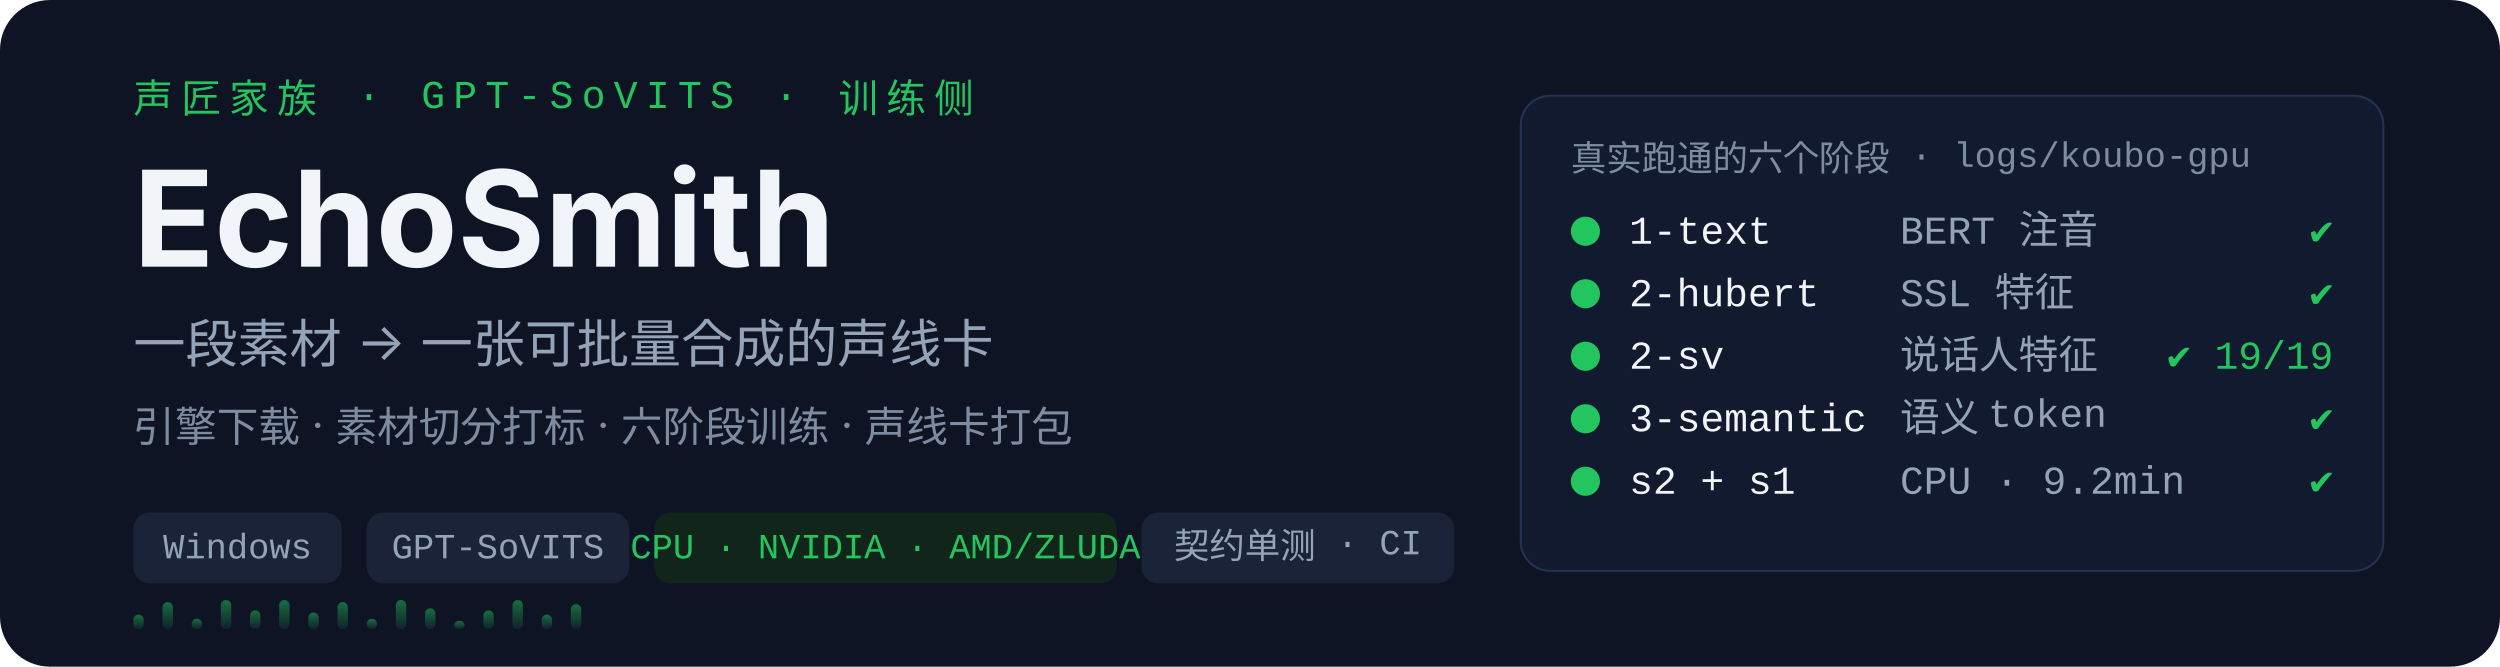
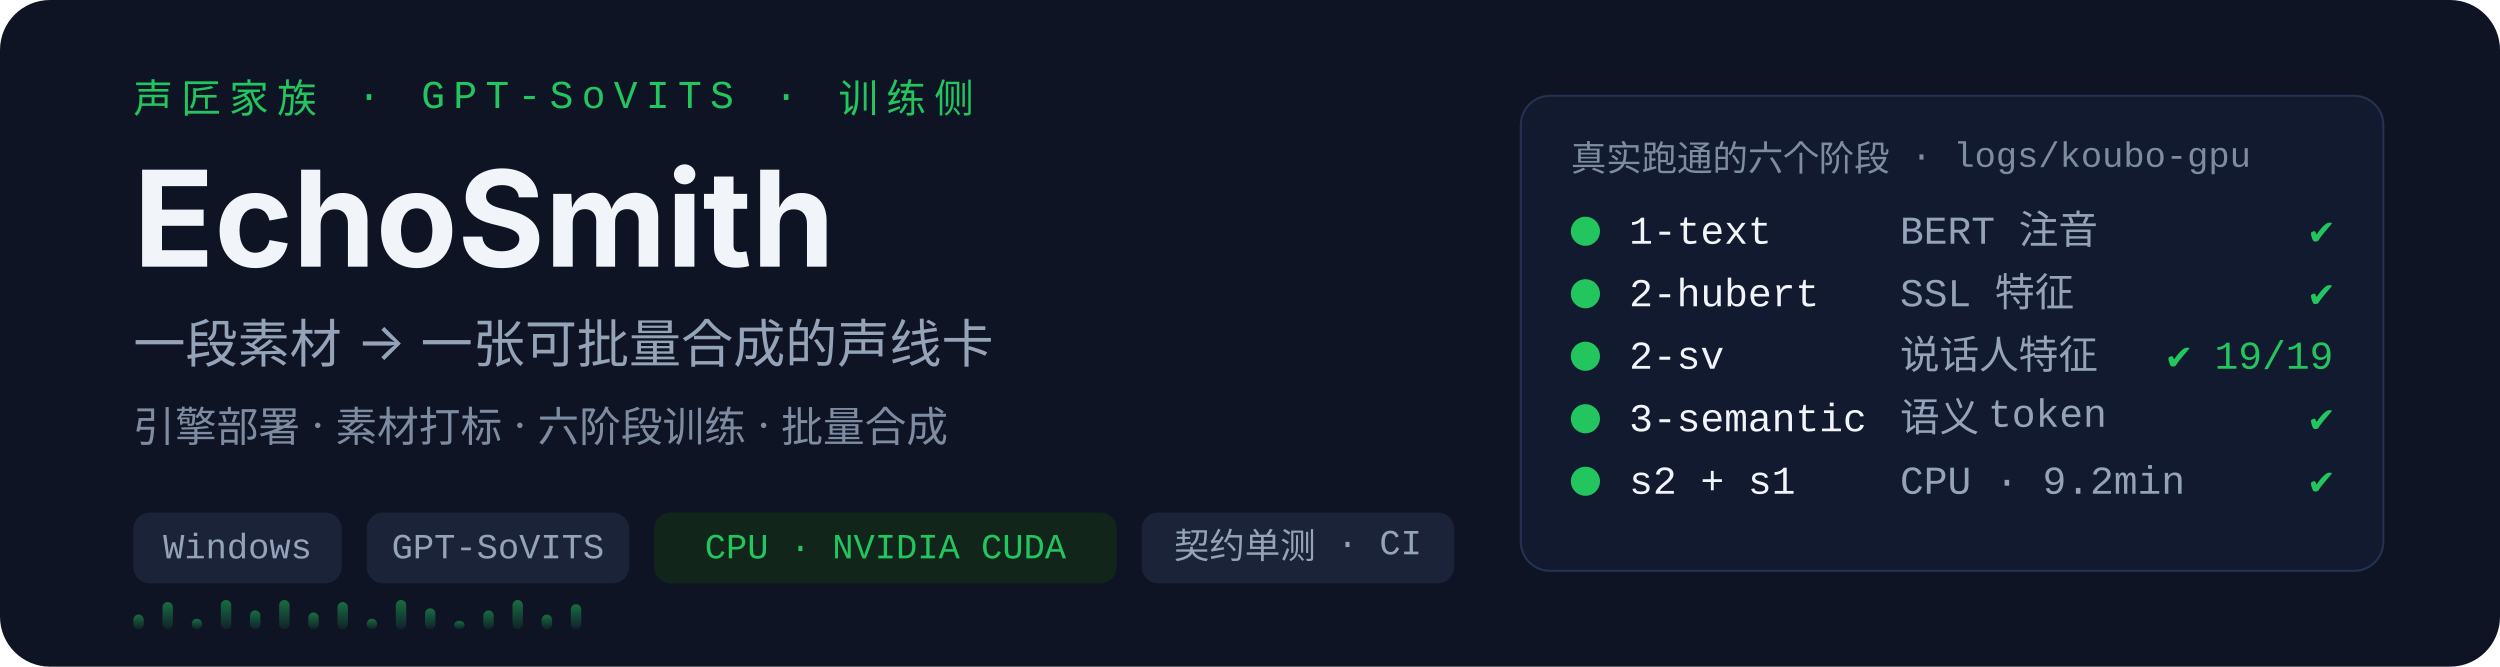
<svg xmlns="http://www.w3.org/2000/svg" width="1200" height="320" viewBox="0 0 1200 320" role="img" aria-labelledby="t d">
  <defs>
    <linearGradient id="wv" x1="0" y1="0" x2="0" y2="1">
      <stop offset="0" stop-color="#22C55E" stop-opacity=".5" />
      <stop offset="1" stop-color="#22C55E" stop-opacity=".08" />
    </linearGradient>
  </defs>
  <rect width="1200" height="320" rx="24" fill="#0E1424" />
  <g transform="translate(64 54)">
    <text x="0" y="0" font-family="Consolas,'Courier New','Microsoft YaHei',monospace" font-size="19" fill="#22C55E" letter-spacing="4">声匠家族 · GPT-SoVITS · 训练侧</text>
    <text x="0" y="74" font-family="-apple-system,BlinkMacSystemFont,'Segoe UI','Microsoft YaHei','PingFang SC',sans-serif" font-size="64" font-weight="700" fill="#F1F5F9">EchoSmith</text>
    <text x="0" y="120" font-family="-apple-system,BlinkMacSystemFont,'Segoe UI','Microsoft YaHei','PingFang SC',sans-serif" font-size="25" fill="#94A3B8">一段素材 → 一张可批量合成的声线卡</text>
-     <text x="0" y="158" font-family="-apple-system,BlinkMacSystemFont,'Segoe UI','Microsoft YaHei','PingFang SC',sans-serif" font-size="20" fill="#7D8CA0">引擎下载 · 素材切分打标 · 六阶段训练 · 声线卡打包</text>
+     <text x="0" y="158" font-family="-apple-system,BlinkMacSystemFont,'Segoe UI','Microsoft YaHei','PingFang SC',sans-serif" font-size="20" fill="#7D8CA0">引擎部署 · 素材打标 · 六阶段训练 · 批量合成</text>
    <g font-family="Consolas,'Courier New','Microsoft YaHei',monospace" font-size="17">
      <g transform="translate(0 192)">
        <rect width="100" height="34" rx="8" fill="#1A2338" />
        <text x="50" y="22" text-anchor="middle" fill="#94A3B8">Windows</text>
      </g>
      <g transform="translate(112 192)">
        <rect width="126" height="34" rx="8" fill="#1A2338" />
        <text x="63" y="22" text-anchor="middle" fill="#94A3B8">GPT-SoVITS</text>
      </g>
      <g transform="translate(250 192)">
        <rect width="222" height="34" rx="8" fill="#12251A" />
-         <text x="111" y="22" text-anchor="middle" fill="#22C55E">CPU · NVIDIA · AMD/ZLUDA</text>
+         <text x="111" y="22" text-anchor="middle" fill="#22C55E">CPU · NVIDIA CUDA</text>
      </g>
      <g transform="translate(484 192)">
        <rect width="150" height="34" rx="8" fill="#1A2338" />
        <text x="75" y="22" text-anchor="middle" fill="#94A3B8">契约单测 · CI</text>
      </g>
    </g>
  </g>
  <g transform="translate(730 46)">
    <rect width="414" height="228" rx="14" fill="#111A2E" stroke="#243250" stroke-width="1" />
    <text x="24" y="36" font-family="Consolas,'Courier New','Microsoft YaHei',monospace" font-size="17" fill="#7D8CA0">真实跑通的六个阶段 · logs/koubo-gpu</text>
    <g font-family="Consolas,'Courier New','Microsoft YaHei',monospace" font-size="19">
      <g transform="translate(24 58)">
        <circle cx="7" cy="7" r="7" fill="#22C55E" />
        <text x="28" y="13" fill="#F1F5F9">1-text</text>
        <text x="158" y="13" fill="#94A3B8">BERT 注音</text>
        <text x="366" y="13" text-anchor="end" fill="#22C55E">✔</text>
      </g>
      <g transform="translate(24 88)">
        <circle cx="7" cy="7" r="7" fill="#22C55E" />
        <text x="28" y="13" fill="#F1F5F9">2-hubert</text>
        <text x="158" y="13" fill="#94A3B8">SSL 特征</text>
        <text x="366" y="13" text-anchor="end" fill="#22C55E">✔</text>
      </g>
      <g transform="translate(24 118)">
        <circle cx="7" cy="7" r="7" fill="#22C55E" />
        <text x="28" y="13" fill="#F1F5F9">2-sv</text>
        <text x="158" y="13" fill="#94A3B8">说话人特征</text>
        <text x="366" y="13" text-anchor="end" fill="#22C55E">✔ 19/19</text>
      </g>
      <g transform="translate(24 148)">
        <circle cx="7" cy="7" r="7" fill="#22C55E" />
        <text x="28" y="13" fill="#F1F5F9">3-semantic</text>
        <text x="158" y="13" fill="#94A3B8">语义 token</text>
        <text x="366" y="13" text-anchor="end" fill="#22C55E">✔</text>
      </g>
      <g transform="translate(24 178)">
        <circle cx="7" cy="7" r="7" fill="#22C55E" />
        <text x="28" y="13" fill="#F1F5F9">s2 + s1</text>
        <text x="158" y="13" fill="#94A3B8">CPU · 9.2min</text>
        <text x="366" y="13" text-anchor="end" fill="#22C55E">✔</text>
      </g>
    </g>
  </g>
  <g transform="translate(64 302)" fill="url(#wv)">
    <rect x="0" y="-7" width="5" height="7" rx="2.5" />
    <rect x="14" y="-13" width="5" height="13" rx="2.5" />
    <rect x="28" y="-5" width="5" height="5" rx="2.5" />
    <rect x="42" y="-14" width="5" height="14" rx="2.5" />
    <rect x="56" y="-9" width="5" height="9" rx="2.5" />
    <rect x="70" y="-14" width="5" height="14" rx="2.5" />
    <rect x="84" y="-8" width="5" height="8" rx="2.5" />
    <rect x="98" y="-13" width="5" height="13" rx="2.5" />
    <rect x="112" y="-5" width="5" height="5" rx="2.5" />
    <rect x="126" y="-14" width="5" height="14" rx="2.5" />
    <rect x="140" y="-10" width="5" height="10" rx="2.5" />
    <rect x="154" y="-4" width="5" height="4" rx="2.5" />
    <rect x="168" y="-9" width="5" height="9" rx="2.5" />
    <rect x="182" y="-14" width="5" height="14" rx="2.5" />
    <rect x="196" y="-7" width="5" height="7" rx="2.5" />
    <rect x="210" y="-12" width="5" height="12" rx="2.5" />
  </g>
</svg>
